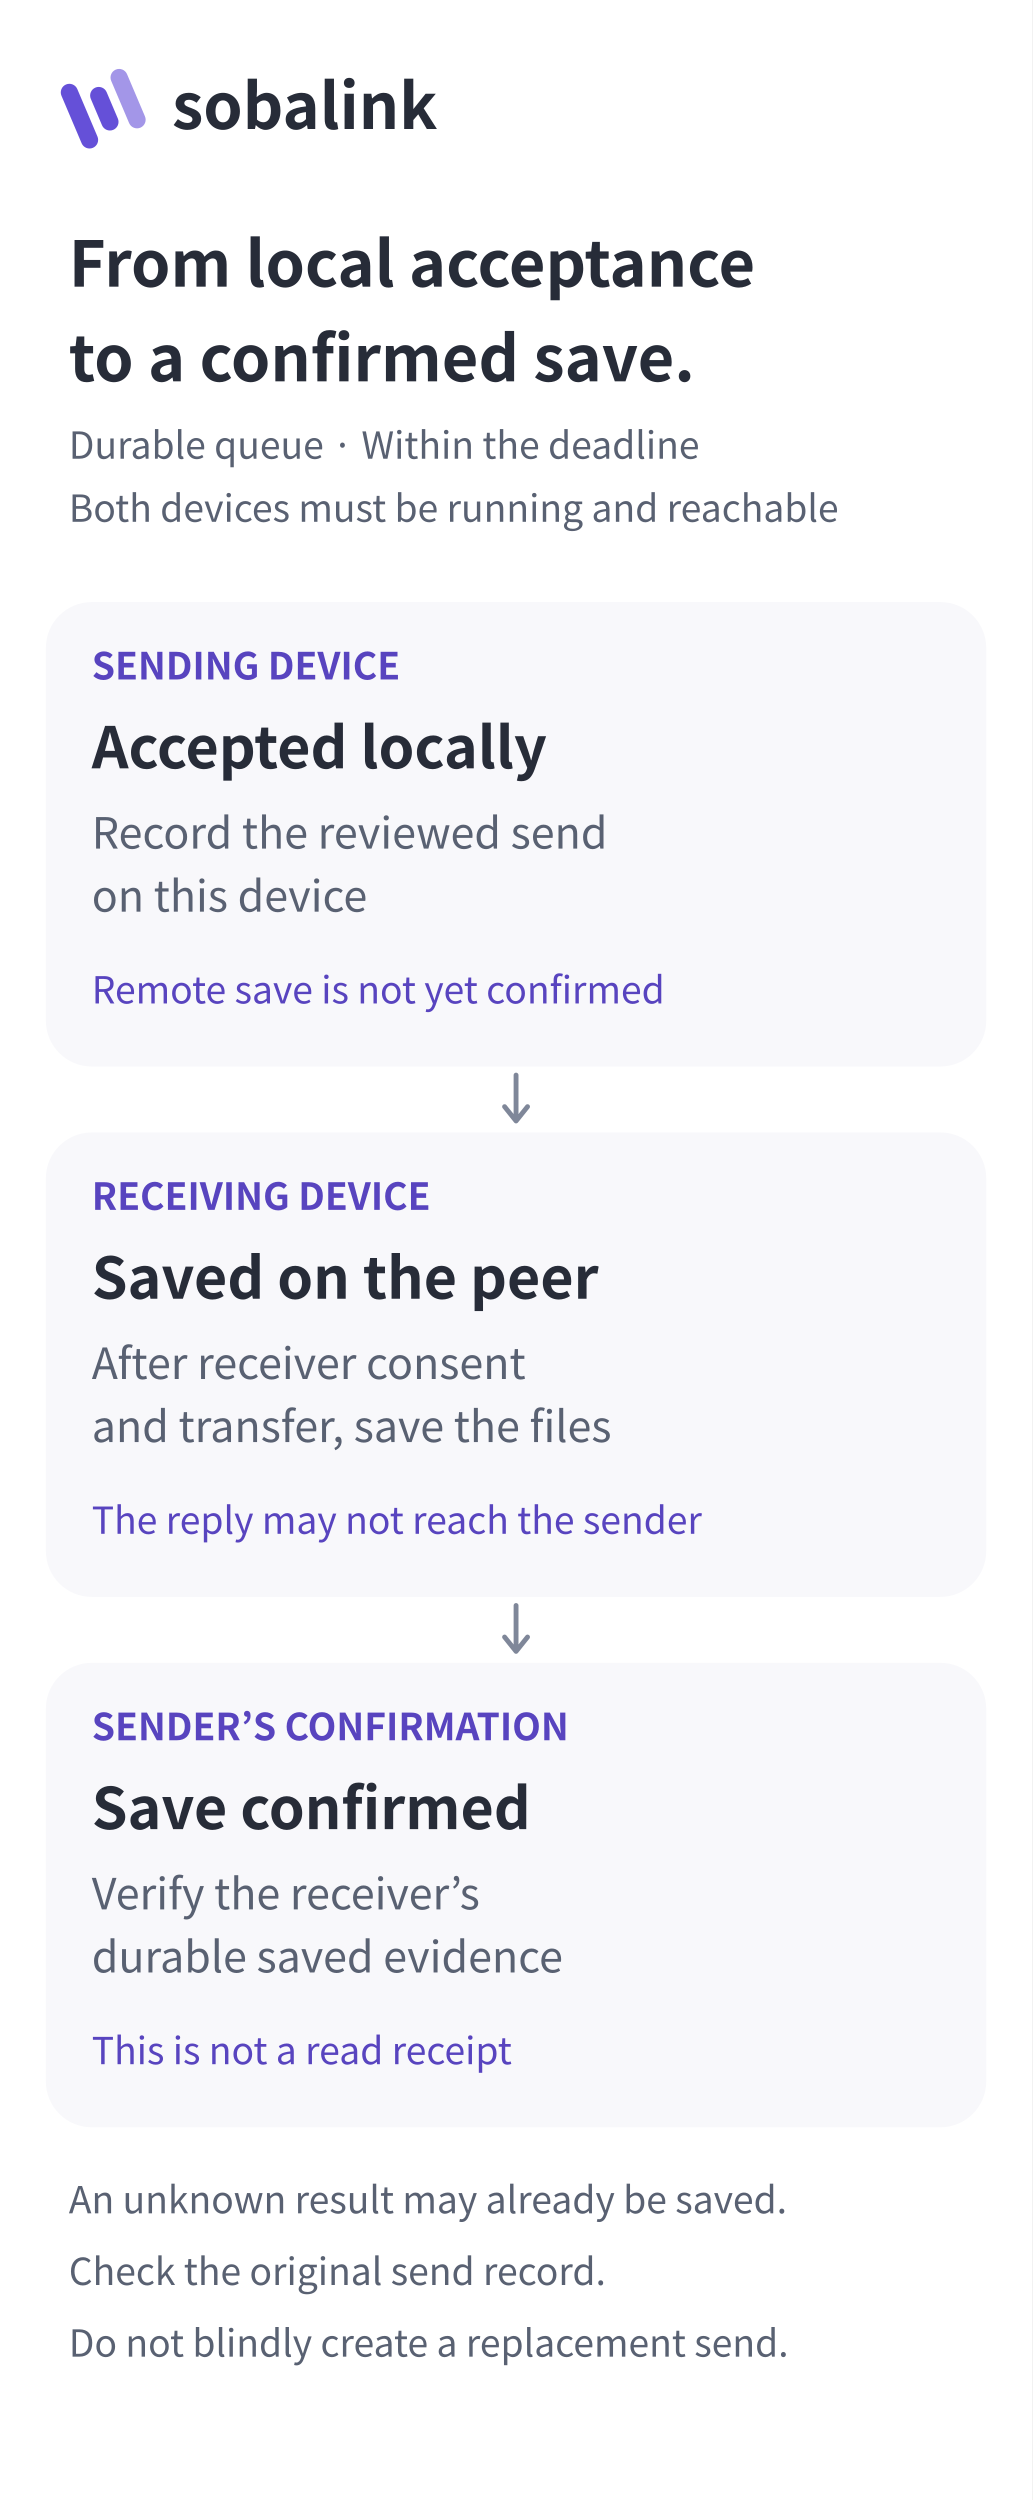
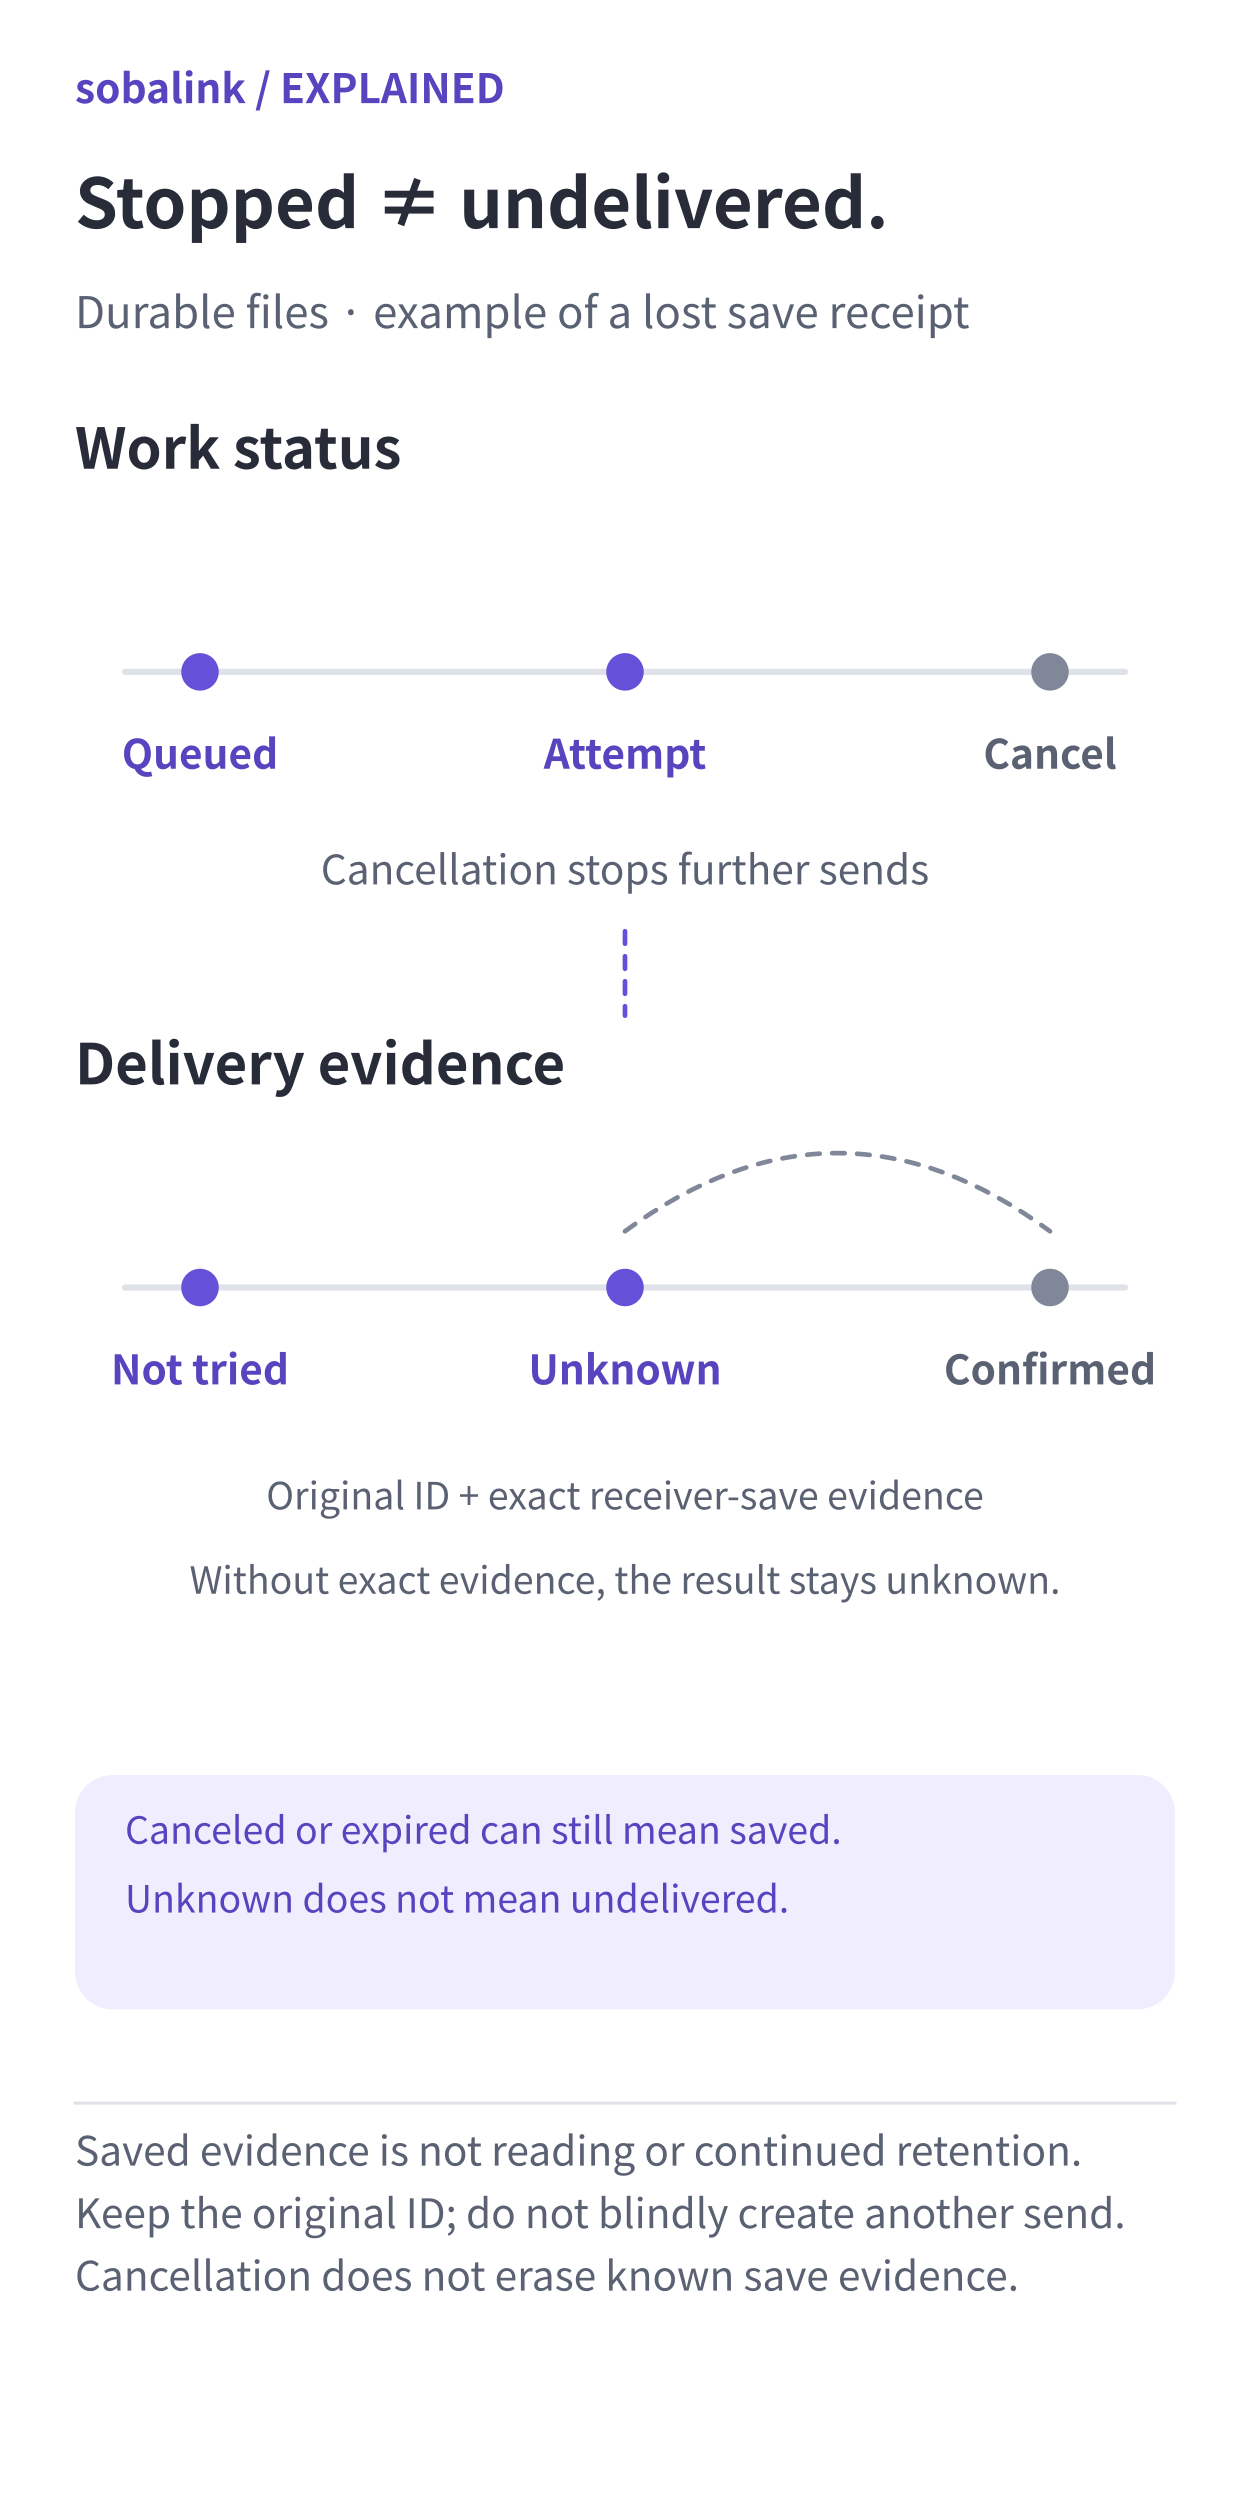
- <svg xmlns="http://www.w3.org/2000/svg" viewBox="0 0 360 872" width="360" height="872" role="img" aria-labelledby="title desc" xml:lang="en">
+ <svg xmlns="http://www.w3.org/2000/svg" width="400" height="800" viewBox="0 0 400 800" role="img" aria-labelledby="title desc" xml:lang="en">
  <style>text{font-family:-apple-system,BlinkMacSystemFont,"Segoe UI","Hiragino Sans","Yu Gothic UI","Noto Sans CJK JP","Noto Sans JP",sans-serif}</style>
-   <rect x="0" y="0" width="360" height="872" rx="0" fill="#ffffff" />
-   <g transform="translate(24 25) rotate(-23 12 12)" fill="#6550d8" aria-hidden="true">
-     <rect width="6" height="24" rx="3" />
-     <rect x="9" y="5" width="6" height="16" rx="3" />
-     <rect x="18" y="2" width="6" height="22" rx="3" opacity=".6" />
-   </g>
-   <text x="60" y="45" font-size="22" fill="#272c38" font-weight="650">sobalink</text>
-   <text x="24" y="100" font-size="22" fill="#272c38" font-weight="650">From local acceptance</text>
-   <text x="24" y="133" font-size="22" fill="#272c38" font-weight="650">to a confirmed save.</text>
-   <text x="24" y="160" font-size="13" fill="#596172" font-weight="400">Durable queue · Within the deadline</text>
-   <text x="24" y="182" font-size="13" fill="#596172" font-weight="400">Both devices must be running and reachable</text>
-   <rect x="16" y="210" width="328" height="162" rx="16" fill="#f8f8fb" />
-   <text x="32" y="237" font-size="13" fill="#5844bf" font-weight="600">SENDING DEVICE</text>
-   <text x="32" y="268" font-size="20" fill="#272c38" font-weight="650">Accepted locally</text>
-   <text x="32" y="296" font-size="15" fill="#596172" font-weight="400">Record the reviewed send</text>
-   <text x="32" y="318" font-size="15" fill="#596172" font-weight="400">on this device</text>
-   <text x="32" y="350" font-size="13" fill="#5844bf" font-weight="500">Remote save is not yet confirmed</text>
-   <path d="M180 375v16m-4-5 4 5 4-5" fill="none" stroke="#7f8799" stroke-width="1.7" stroke-linecap="round" stroke-linejoin="round" />
-   <rect x="16" y="395" width="328" height="162" rx="16" fill="#f8f8fb" />
-   <text x="32" y="422" font-size="13" fill="#5844bf" font-weight="600">RECEIVING DEVICE</text>
-   <text x="32" y="453" font-size="20" fill="#272c38" font-weight="650">Saved on the peer</text>
-   <text x="32" y="481" font-size="15" fill="#596172" font-weight="400">After receiver consent</text>
-   <text x="32" y="503" font-size="15" fill="#596172" font-weight="400">and transfer, save the files</text>
-   <text x="32" y="535" font-size="13" fill="#5844bf" font-weight="500">The reply may not reach the sender</text>
-   <path d="M180 560v16m-4-5 4 5 4-5" fill="none" stroke="#7f8799" stroke-width="1.7" stroke-linecap="round" stroke-linejoin="round" />
-   <rect x="16" y="580" width="328" height="162" rx="16" fill="#f8f8fb" />
-   <text x="32" y="607" font-size="13" fill="#5844bf" font-weight="600">SENDER’S CONFIRMATION</text>
-   <text x="32" y="638" font-size="20" fill="#272c38" font-weight="650">Save confirmed</text>
-   <text x="32" y="666" font-size="15" fill="#596172" font-weight="400">Verify the receiver’s</text>
-   <text x="32" y="688" font-size="15" fill="#596172" font-weight="400">durable saved evidence</text>
-   <text x="32" y="720" font-size="13" fill="#5844bf" font-weight="500">This is not a read receipt</text>
-   <text x="24" y="772" font-size="13" fill="#596172" font-weight="400">An unknown result may already be saved.</text>
-   <text x="24" y="797" font-size="13" fill="#596172" font-weight="400">Check the original send record.</text>
-   <text x="24" y="822" font-size="13" fill="#596172" font-weight="400">Do not blindly create a replacement send.</text>
+   <rect x="0" y="0" width="400" height="800" rx="0" fill="#ffffff" />
+   <text x="24" y="33" font-size="13" fill="#5844bf" font-weight="600" text-anchor="start" id="label-4-box-356">sobalink  /  EXPLAINED</text>
+   <text x="24" y="73" font-size="22" fill="#272c38" font-weight="650" text-anchor="start" id="label-5-box-356">Stopped ≠ undelivered.</text>
+   <text x="24" y="105" font-size="14" fill="#596172" font-weight="400" text-anchor="start" id="label-6-box-356">Durable files · example of a lost save receipt</text>
+   <text x="24" y="150" font-size="18" fill="#272c38" font-weight="650" text-anchor="start" id="label-7-box-356">Work status</text>
+   <path d="M40 215H360" fill="none" stroke="#e0e2ea" stroke-width="2" stroke-linecap="round" stroke-linejoin="round" />
+   <circle cx="64" cy="215" r="6" fill="#6550d8" />
+   <text x="64" y="246" font-size="13" fill="#5844bf" font-weight="600" text-anchor="middle" id="label-10-box-110">Queued</text>
+   <circle cx="200.0" cy="215" r="6" fill="#6550d8" />
+   <text x="200.0" y="246" font-size="13" fill="#5844bf" font-weight="600" text-anchor="middle" id="label-12-box-110">Attempt</text>
+   <circle cx="336" cy="215" r="6" fill="#7f8799" />
+   <text x="336" y="246" font-size="13" fill="#596172" font-weight="600" text-anchor="middle" id="label-14-box-110">Cancel</text>
+   <text x="200.0" y="283" font-size="13" fill="#596172" font-weight="400" text-anchor="middle" id="label-15-box-352">Cancellation stops further sends</text>
+   <text x="24" y="347" font-size="18" fill="#272c38" font-weight="650" text-anchor="start" id="label-16-box-356">Delivery evidence</text>
+   <path d="M40 412H360" fill="none" stroke="#e0e2ea" stroke-width="2" stroke-linecap="round" stroke-linejoin="round" />
+   <circle cx="64" cy="412" r="6" fill="#6550d8" />
+   <text x="64" y="443" font-size="13" fill="#5844bf" font-weight="600" text-anchor="middle" id="label-19-box-110">Not tried</text>
+   <circle cx="200.0" cy="412" r="6" fill="#6550d8" />
+   <text x="200.0" y="443" font-size="13" fill="#5844bf" font-weight="600" text-anchor="middle" id="label-21-box-110">Unknown</text>
+   <circle cx="336" cy="412" r="6" fill="#7f8799" />
+   <text x="336" y="443" font-size="13" fill="#596172" font-weight="600" text-anchor="middle" id="label-23-box-110">Confirmed</text>
+   <path d="M200.0 394Q268.0 344 336 394" fill="none" stroke="#7f8799" stroke-width="1.5" stroke-linecap="round" stroke-linejoin="round" stroke-dasharray="4 4" />
+   <text x="200.0" y="483" font-size="12" fill="#596172" font-weight="400" text-anchor="middle" id="label-25-box-352">Original ID + exact receiver-save evidence</text>
+   <text x="200.0" y="510" font-size="12" fill="#596172" font-weight="400" text-anchor="middle" id="label-26-box-352">Without exact evidence, the result stays unknown.</text>
+   <path d="M200.0 298V325" fill="none" stroke="#6550d8" stroke-width="1.5" stroke-linecap="round" stroke-linejoin="round" stroke-dasharray="4 4" />
+   <rect x="24" y="568" width="352" height="75" rx="12" fill="#f0edff" />
+   <text x="40" y="590" font-size="12" fill="#5844bf" font-weight="400" text-anchor="start" id="label-29-box-320">Canceled or expired can still mean saved.</text>
+   <text x="40" y="612" font-size="12" fill="#5844bf" font-weight="400" text-anchor="start" id="label-30-box-320">Unknown does not mean undelivered.</text>
+   <path d="M24 673H376" fill="none" stroke="#e0e2ea" stroke-width="1" stroke-linecap="round" stroke-linejoin="round" />
+   <text x="24" y="693" font-size="13" fill="#596172" font-weight="400" text-anchor="start" id="label-32-box-356">Saved evidence is not reading or continued retention.</text>
+   <text x="24" y="713" font-size="13" fill="#596172" font-weight="400" text-anchor="start" id="label-33-box-356">Keep the original ID; do not blindly create another send.</text>
+   <text x="24" y="733" font-size="13" fill="#596172" font-weight="400" text-anchor="start" id="label-34-box-356">Cancellation does not erase known save evidence.</text>
</svg>
